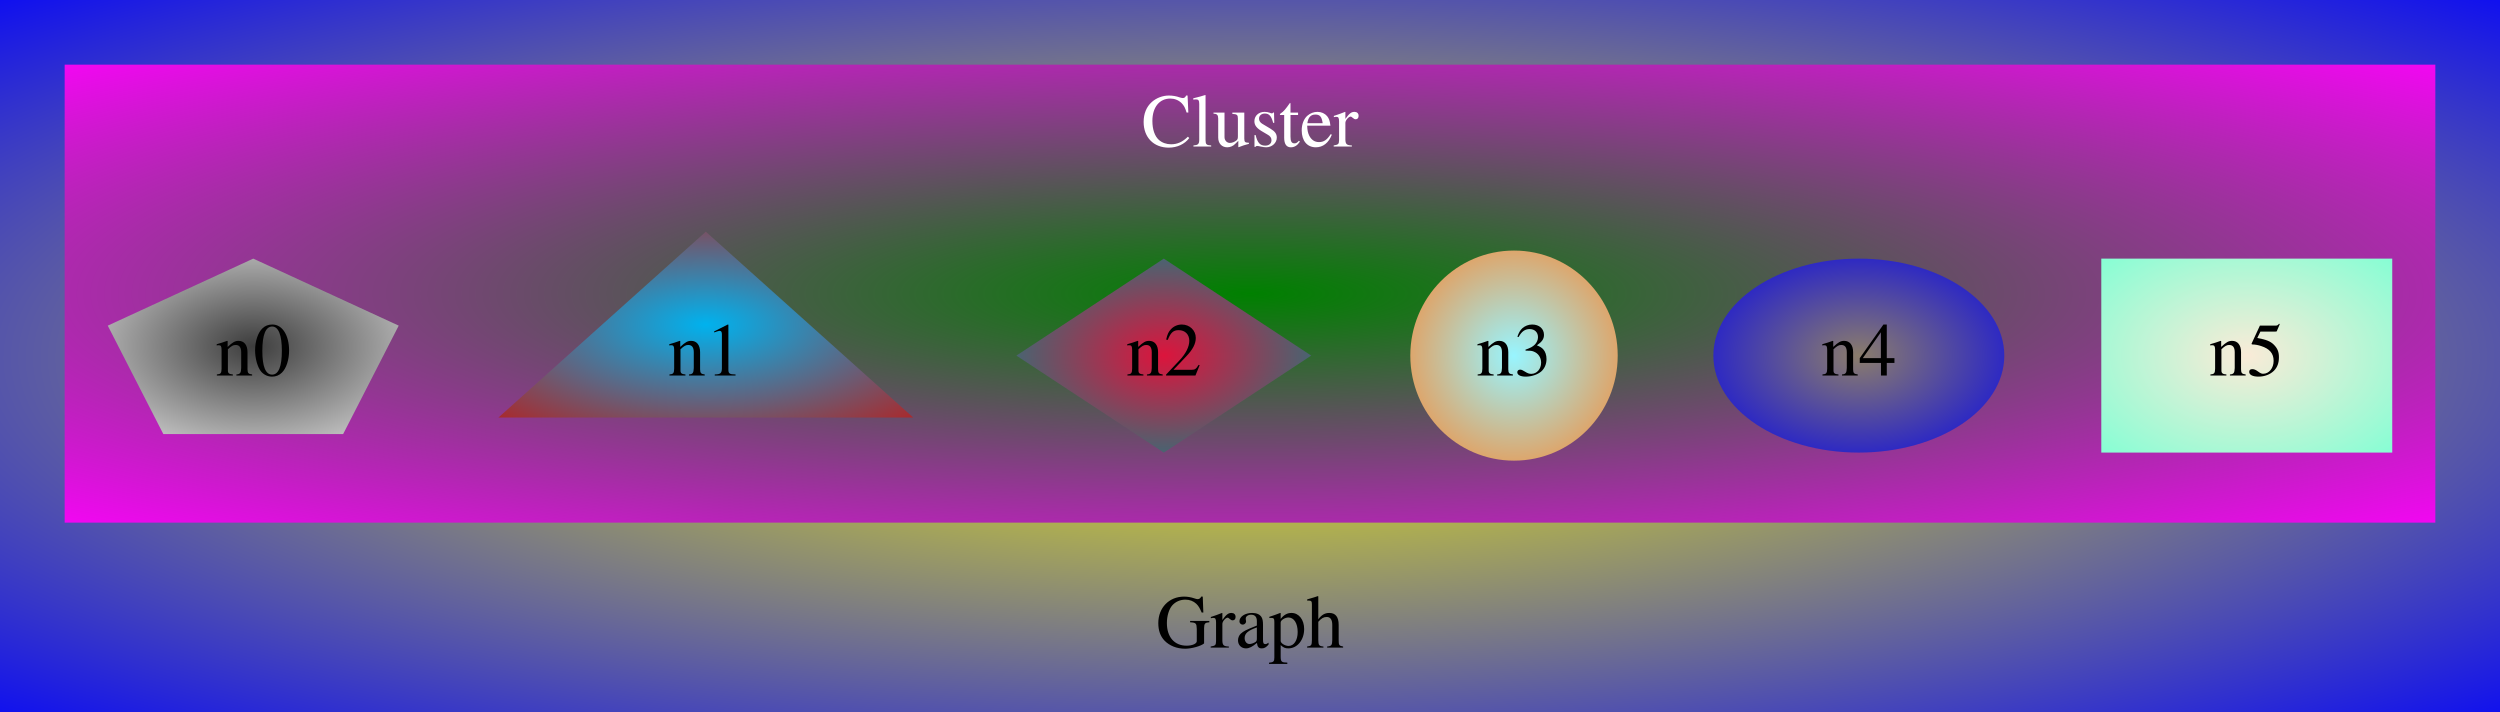
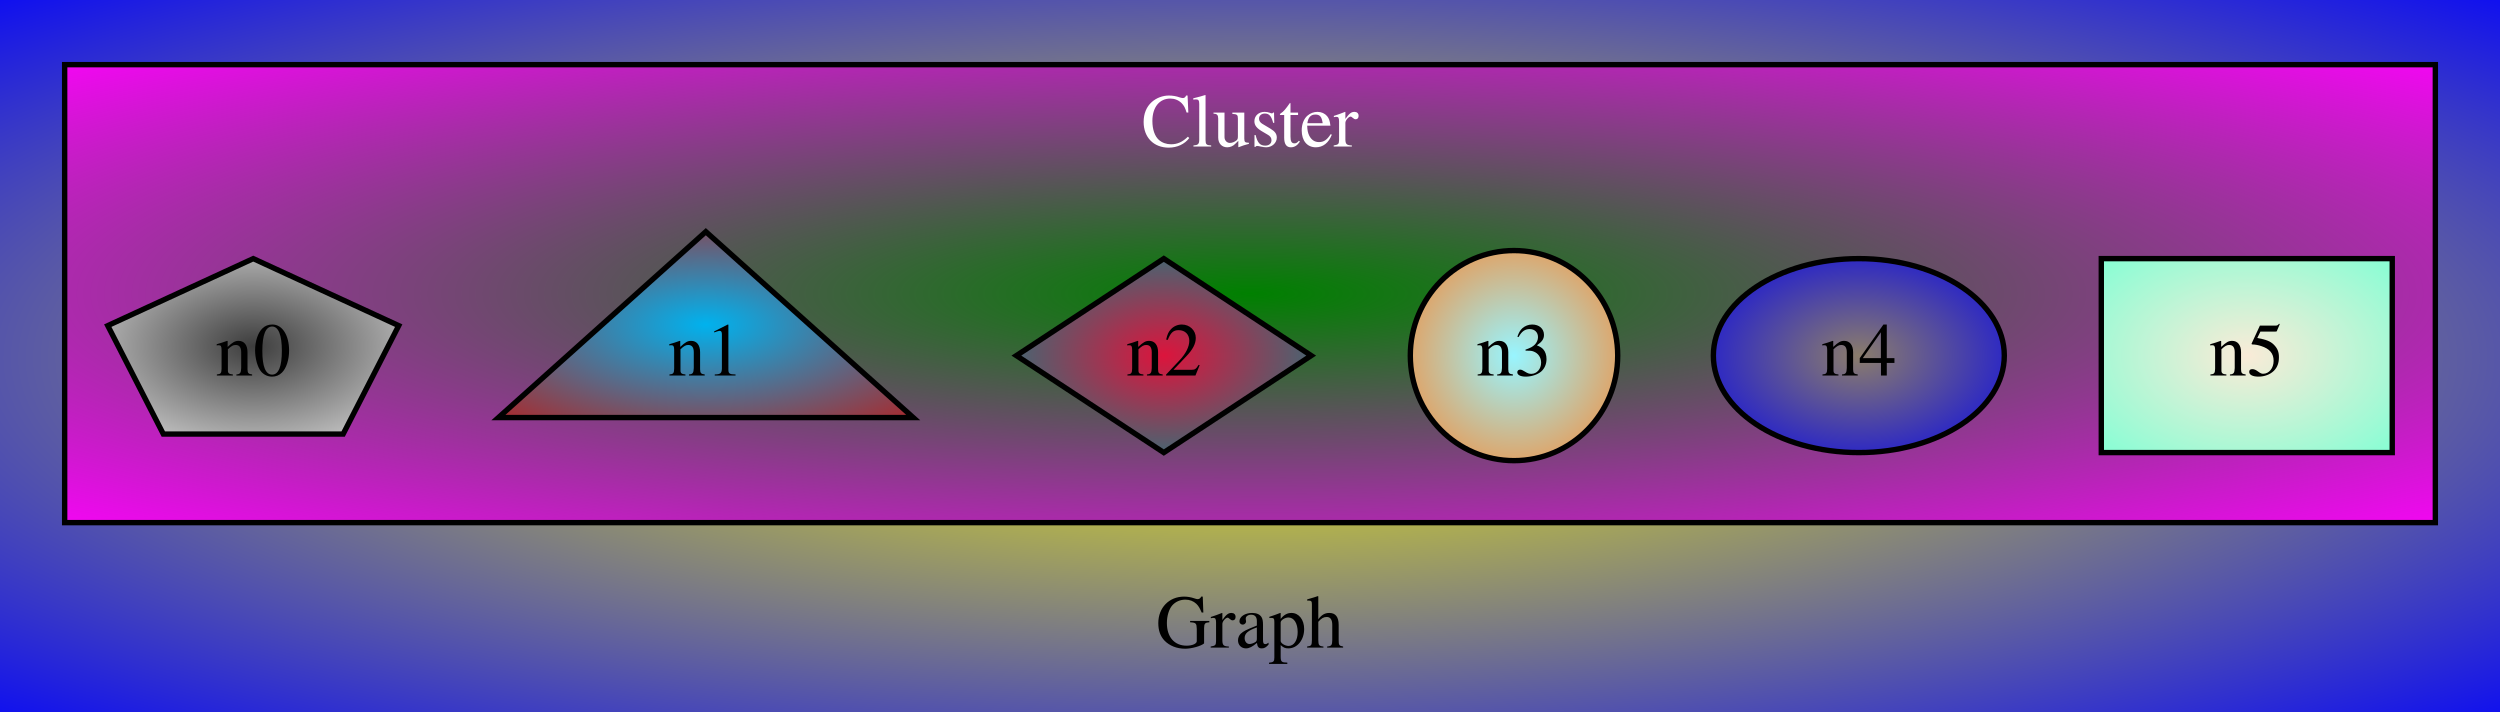
<svg xmlns="http://www.w3.org/2000/svg" width="464pt" height="132pt" viewBox="0.00 0.00 464.00 132.00">
  <g id="graph1" class="graph" transform="scale(1 1) rotate(0) translate(4 128)">
    <defs>
      <radialGradient id="r_0" cx="50%" cy="50%" r="75%" fx="50%" fy="50%">
        <stop offset="0" style="stop-color:yellow;stop-opacity:1.;" />
        <stop offset="1" style="stop-color:blue;stop-opacity:1.;" />
      </radialGradient>
    </defs>
-     <polygon fill="url(#r_0)" points="-4,5 -4,-128 461,-128 461,5 -4,5" />
+     <polygon fill="url(#r_0)" stroke="none" points="-4,5 -4,-128 461,-128 461,5 -4,5" />
    <text text-anchor="middle" x="228" y="-7.8" font-family="Times,serif" font-size="14.00">Graph</text>
    <g id="graph2" class="cluster">
      <defs>
        <radialGradient id="r_1" cx="50%" cy="50%" r="75%" fx="50%" fy="50%">
          <stop offset="0" style="stop-color:green;stop-opacity:1.;" />
          <stop offset="1" style="stop-color:magenta;stop-opacity:1.;" />
        </radialGradient>
      </defs>
-       <polygon fill="url(#r_1)" points="8,-31 8,-116 448,-116 448,-31 8,-31" />
+       <polygon fill="url(#r_1)" stroke="black" points="8,-31 8,-116 448,-116 448,-31 8,-31" />
      <text text-anchor="middle" x="228" y="-100.8" font-family="Times,serif" font-size="14.00" fill="white">Cluster</text>
    </g>
    <g id="node2" class="node">
      <defs>
        <radialGradient id="r_2" cx="50%" cy="50%" r="75%" fx="50%" fy="50%">
          <stop offset="0" style="stop-color:antiquewhite;stop-opacity:1.;" />
          <stop offset="1" style="stop-color:aquamarine;stop-opacity:1.;" />
        </radialGradient>
      </defs>
-       <polygon fill="url(#r_2)" points="440,-80 386,-80 386,-44 440,-44 440,-80" />
+       <polygon fill="url(#r_2)" stroke="black" points="440,-80 386,-80 386,-44 440,-44 440,-80" />
      <text text-anchor="middle" x="413" y="-58.3" font-family="Times,serif" font-size="14.00">n5</text>
    </g>
    <g id="node3" class="node">
      <defs>
        <radialGradient id="r_3" cx="50%" cy="50%" r="75%" fx="50%" fy="50%">
          <stop offset="0" style="stop-color:#8b7d6b;stop-opacity:1.;" />
          <stop offset="1" style="stop-color:#0000ee;stop-opacity:1.;" />
        </radialGradient>
      </defs>
-       <ellipse fill="url(#r_3)" cx="341" cy="-62" rx="27" ry="18" />
+       <ellipse fill="url(#r_3)" stroke="black" cx="341" cy="-62" rx="27" ry="18" />
      <text text-anchor="middle" x="341" y="-58.3" font-family="Times,serif" font-size="14.00">n4</text>
    </g>
    <g id="node4" class="node">
      <defs>
        <radialGradient id="r_4" cx="50%" cy="50%" r="75%" fx="50%" fy="50%">
          <stop offset="0" style="stop-color:#98f5ff;stop-opacity:1.;" />
          <stop offset="1" style="stop-color:#ff7f24;stop-opacity:1.;" />
        </radialGradient>
      </defs>
-       <ellipse fill="url(#r_4)" cx="277" cy="-62" rx="19.247" ry="19.497" />
+       <ellipse fill="url(#r_4)" stroke="black" cx="277" cy="-62" rx="19.247" ry="19.497" />
      <text text-anchor="middle" x="277" y="-58.3" font-family="Times,serif" font-size="14.00">n3</text>
    </g>
    <g id="node5" class="node">
      <defs>
        <radialGradient id="r_5" cx="50%" cy="50%" r="75%" fx="50%" fy="50%">
          <stop offset="0" style="stop-color:crimson;stop-opacity:1.;" />
          <stop offset="1" style="stop-color:#008b8b;stop-opacity:1.;" />
        </radialGradient>
      </defs>
-       <polygon fill="url(#r_5)" points="212,-80 184.639,-62 212,-44 239.361,-62 212,-80" />
+       <polygon fill="url(#r_5)" stroke="black" points="212,-80 184.639,-62 212,-44 239.361,-62 212,-80" />
      <text text-anchor="middle" x="212" y="-58.3" font-family="Times,serif" font-size="14.00">n2</text>
    </g>
    <g id="node6" class="node">
      <defs>
        <radialGradient id="r_6" cx="50%" cy="50%" r="75%" fx="50%" fy="50%">
          <stop offset="0" style="stop-color:#00b2ee;stop-opacity:1.;" />
          <stop offset="1" style="stop-color:firebrick;stop-opacity:1.;" />
        </radialGradient>
      </defs>
-       <polygon fill="url(#r_6)" points="127,-85 88.505,-50.5 165.495,-50.5 127,-85" />
+       <polygon fill="url(#r_6)" stroke="black" points="127,-85 88.505,-50.5 165.495,-50.5 127,-85" />
      <text text-anchor="middle" x="127" y="-58.3" font-family="Times,serif" font-size="14.00">n1</text>
    </g>
    <g id="node7" class="node">
      <defs>
        <radialGradient id="r_7" cx="50%" cy="50%" r="75%" fx="50%" fy="50%">
          <stop offset="0" style="stop-color:#3d3d3d;stop-opacity:1.;" />
          <stop offset="1" style="stop-color:#e0e0e0;stop-opacity:1.;" />
        </radialGradient>
      </defs>
-       <polygon fill="url(#r_7)" points="70,-67.562 43,-80 16,-67.562 26.313,-47.438 59.687,-47.438 70,-67.562" />
+       <polygon fill="url(#r_7)" stroke="black" points="70,-67.562 43,-80 16,-67.562 26.313,-47.438 59.687,-47.438 70,-67.562" />
      <text text-anchor="middle" x="43" y="-58.3" font-family="Times,serif" font-size="14.00">n0</text>
    </g>
  </g>
</svg>
